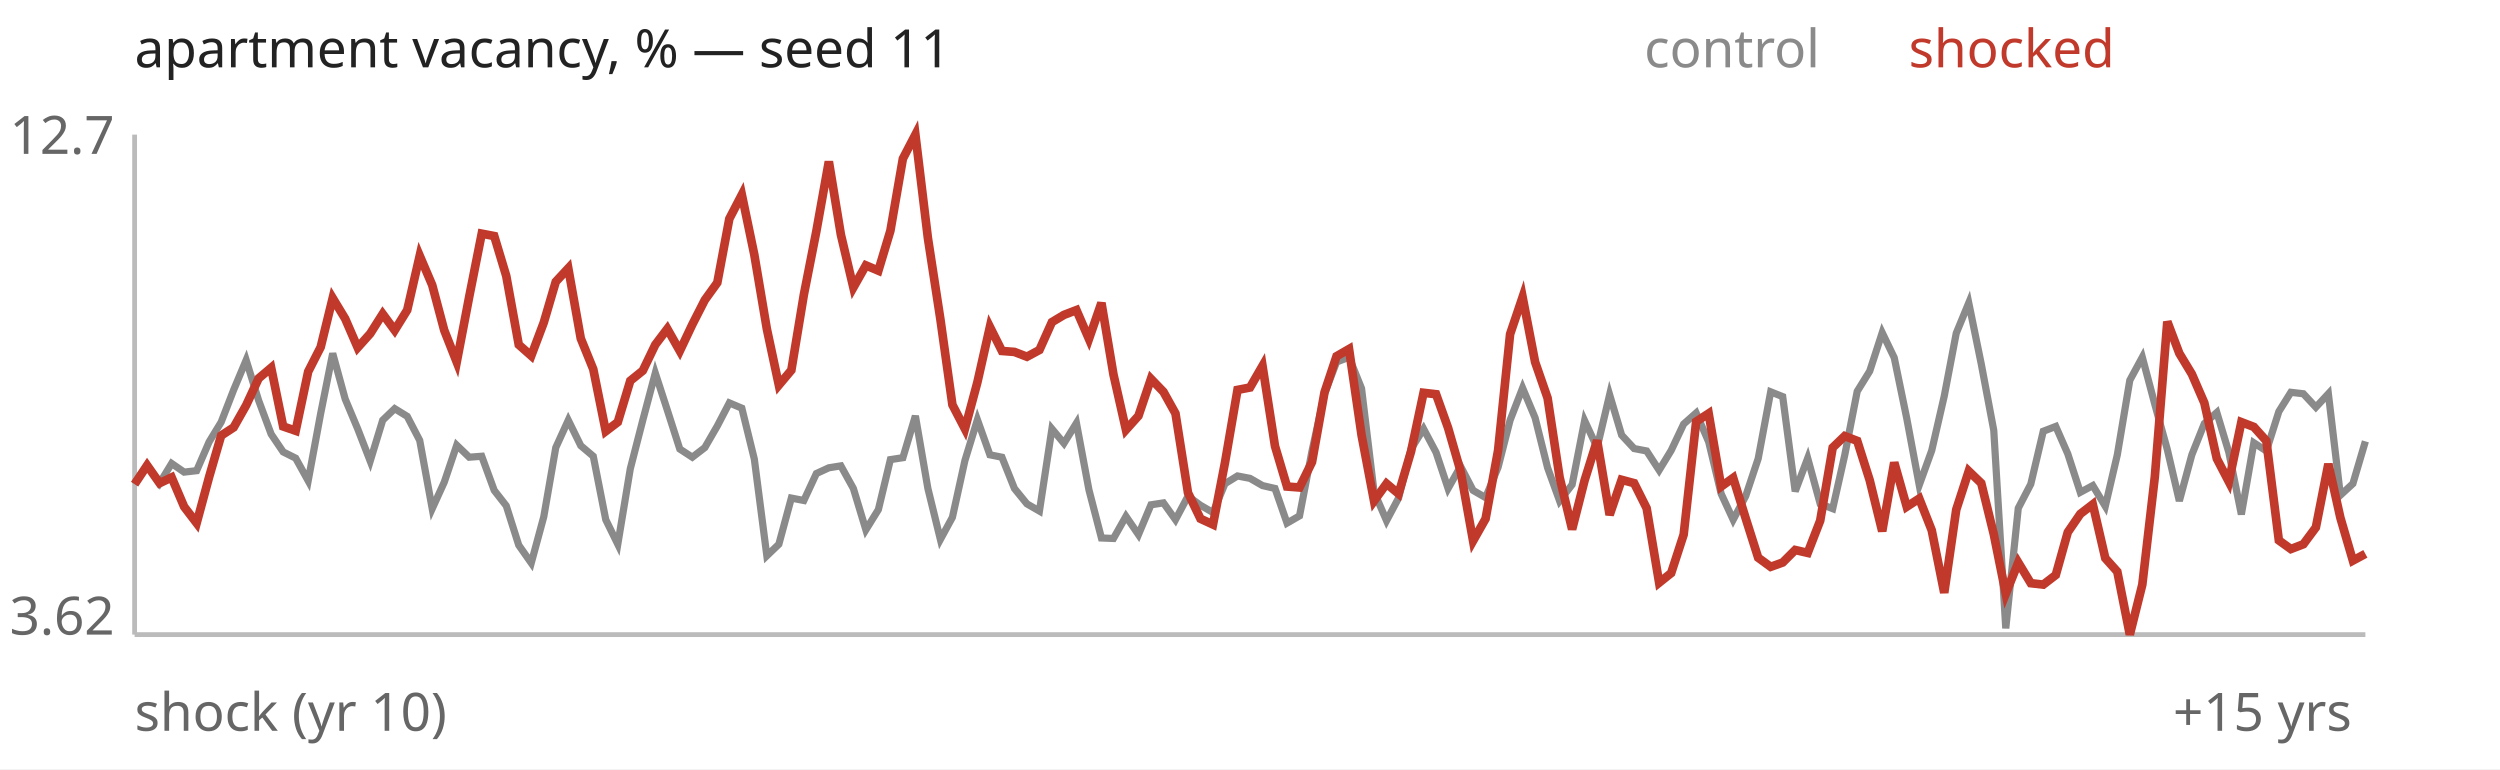
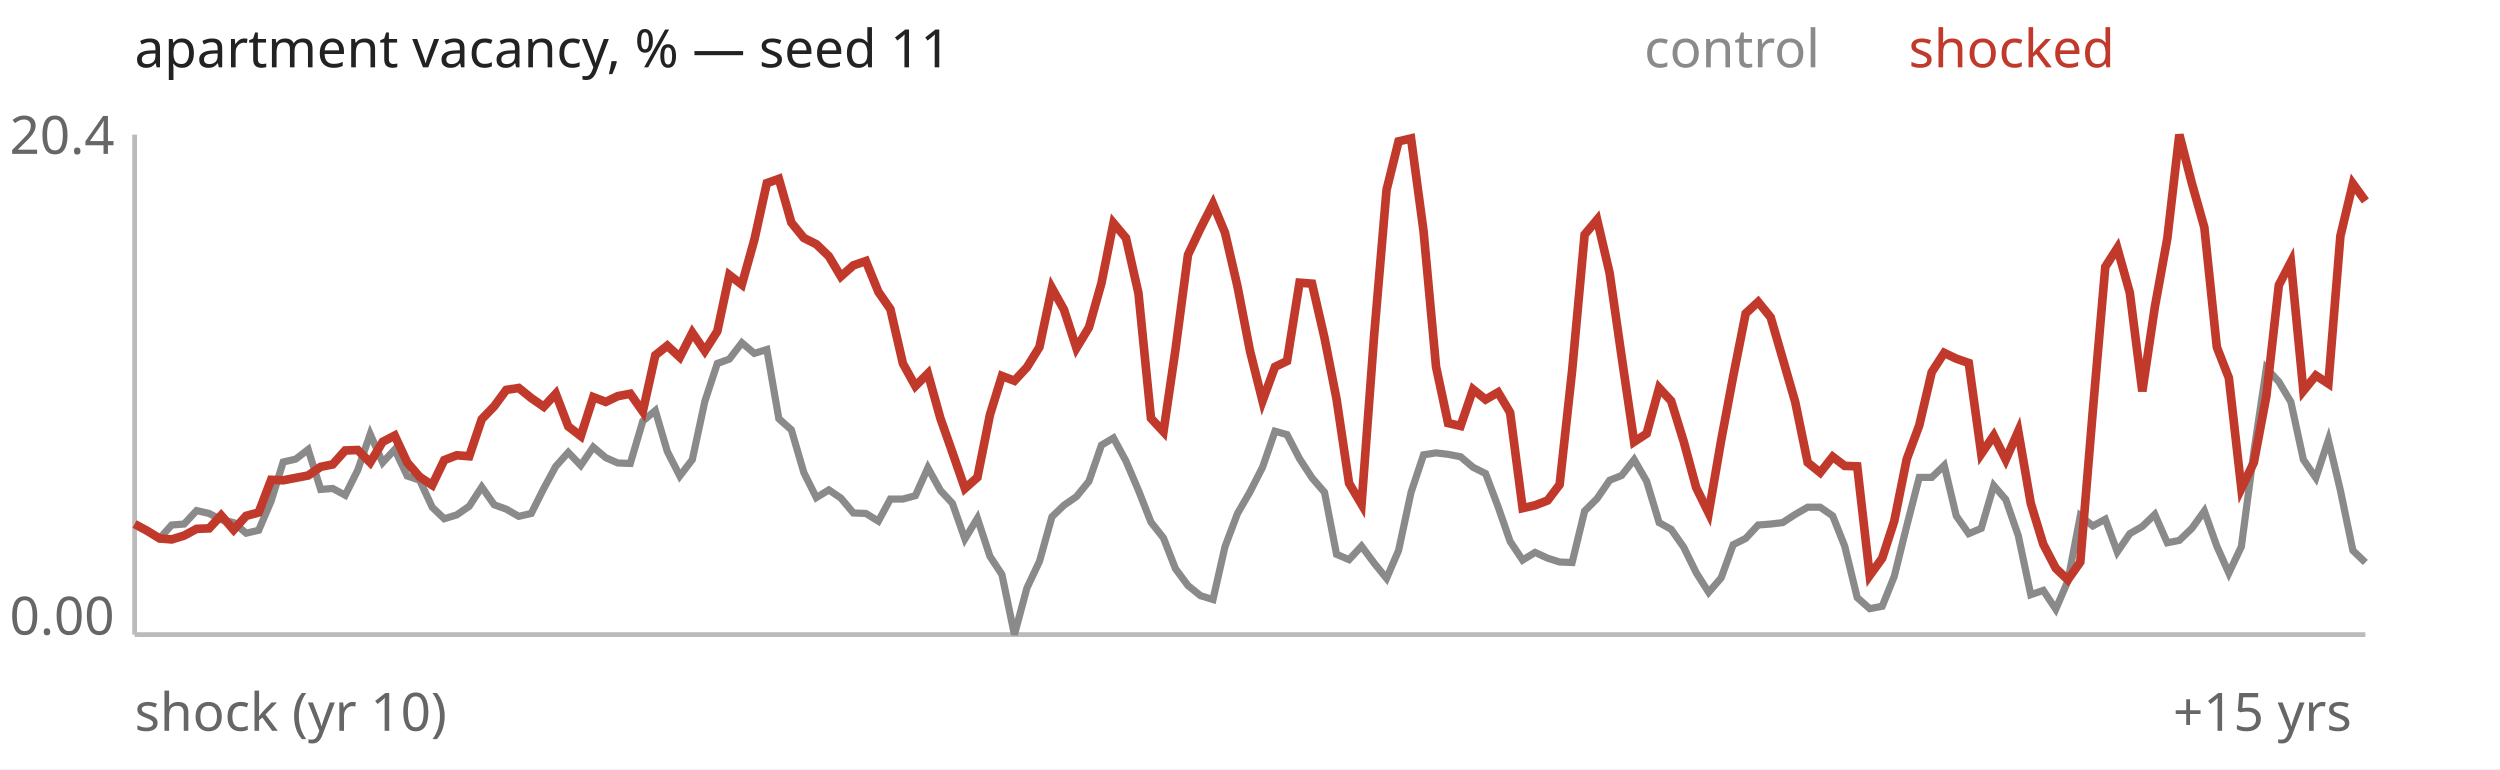
<svg xmlns="http://www.w3.org/2000/svg" width="520" height="160" viewBox="0 0 520 160" font-family="sans-serif" font-size="11">
  <rect width="520" height="160" fill="#fff" />
  <text x="28" y="14" fill="#222">apartment vacancy, % — seed 11</text>
  <line x1="28" y1="132" x2="492" y2="132" stroke="#bbb" />
  <line x1="28" y1="28" x2="28" y2="132" stroke="#bbb" />
-   <text x="2" y="32" fill="#666">12.7</text>
-   <text x="2" y="132" fill="#666">3.62</text>
+   <text x="2" y="32" fill="#666">20.4</text>
+   <text x="2" y="132" fill="#666">0.00</text>
  <text x="28" y="152" fill="#666">shock (yr 10)</text>
  <text x="452" y="152" fill="#666">+15 yrs</text>
-   <polyline fill="none" stroke="#8a8a8a" stroke-width="1.5" points="28.0,100.7 30.6,96.8 33.2,100.5 35.7,96.4 38.3,98.2 40.9,97.9 43.5,91.9 46.0,87.8 48.6,81.1 51.2,74.9 53.8,83.3 56.4,90.3 58.9,94.0 61.5,95.3 64.1,100.0 66.7,86.0 69.2,73.5 71.8,83.0 74.4,89.2 77.0,95.9 79.6,87.4 82.1,85.0 84.7,86.6 87.3,91.6 89.9,105.8 92.4,100.3 95.0,92.6 97.6,95.1 100.2,94.9 102.8,102.0 105.3,105.2 107.9,113.4 110.5,117.1 113.1,107.5 115.6,93.1 118.2,87.4 120.8,92.7 123.4,94.9 126.0,108.1 128.5,113.2 131.1,97.5 133.7,87.4 136.3,77.6 138.8,85.3 141.4,93.4 144.0,95.1 146.6,93.1 149.2,88.6 151.7,83.8 154.3,84.9 156.9,95.5 159.5,115.6 162.0,113.2 164.6,103.6 167.2,104.1 169.8,98.5 172.4,97.3 174.9,96.9 177.5,101.6 180.1,110.2 182.7,106.0 185.2,95.6 187.8,95.2 190.4,86.5 193.0,101.6 195.6,112.2 198.1,107.6 200.7,95.8 203.3,87.3 205.9,94.6 208.4,95.1 211.0,101.6 213.6,104.8 216.2,106.3 218.8,89.2 221.3,92.2 223.9,88.0 226.5,101.9 229.1,111.9 231.6,112.0 234.2,107.4 236.8,111.2 239.4,105.0 242.0,104.6 244.5,108.1 247.1,103.2 249.7,105.1 252.3,106.6 254.8,100.6 257.4,99.0 260.0,99.5 262.6,101.0 265.2,101.6 267.7,108.8 270.3,107.3 272.9,93.8 275.5,81.9 278.0,75.3 280.6,74.3 283.2,80.8 285.8,102.3 288.4,108.3 290.9,103.6 293.5,93.4 296.1,89.2 298.7,94.1 301.2,101.6 303.8,97.0 306.4,102.0 309.0,103.5 311.6,97.2 314.1,87.4 316.7,80.7 319.3,86.9 321.9,97.3 324.4,104.2 327.0,100.8 329.6,87.5 332.2,93.1 334.8,82.1 337.3,90.5 339.9,93.3 342.5,93.8 345.1,97.8 347.6,93.7 350.2,88.2 352.8,85.9 355.4,91.9 358.0,102.7 360.5,108.1 363.1,103.2 365.7,95.4 368.3,81.5 370.8,82.5 373.4,102.2 376.0,95.3 378.6,104.8 381.2,105.8 383.7,94.7 386.3,81.4 388.9,77.2 391.5,69.2 394.0,74.4 396.6,87.0 399.2,100.9 401.8,93.7 404.4,82.4 406.9,69.3 409.5,63.0 412.1,75.7 414.7,89.5 417.2,130.7 419.8,105.7 422.4,100.7 425.0,89.7 427.6,88.7 430.1,94.4 432.7,102.4 435.3,101.0 437.9,105.3 440.4,94.6 443.0,79.1 445.6,74.3 448.2,84.1 450.8,93.5 453.3,104.2 455.9,94.6 458.5,88.1 461.1,85.8 463.6,94.1 466.2,107.0 468.8,92.1 471.4,93.8 474.0,85.6 476.5,81.6 479.1,81.9 481.7,84.7 484.3,81.9 486.8,103.0 489.4,100.6 492.0,91.8" />
-   <polyline fill="none" stroke="#c0392b" stroke-width="1.8" points="28.0,100.7 30.6,96.8 33.2,100.5 35.7,99.3 38.3,105.4 40.9,108.8 43.5,99.2 46.0,90.6 48.6,88.9 51.2,84.3 53.8,78.7 56.4,76.5 58.9,88.7 61.5,89.6 64.1,77.3 66.7,72.2 69.2,62.0 71.8,66.3 74.4,72.3 77.0,69.4 79.6,65.3 82.1,68.7 84.7,64.5 87.3,53.2 89.9,59.3 92.4,68.7 95.0,75.3 97.6,61.7 100.2,48.6 102.8,49.1 105.3,57.4 107.9,71.7 110.5,74.0 113.1,67.1 115.6,58.6 118.2,55.8 120.8,70.4 123.4,76.8 126.0,89.7 128.5,87.8 131.1,79.2 133.7,77.1 136.3,71.7 138.8,68.4 141.4,73.0 144.0,67.5 146.6,62.4 149.2,58.8 151.7,45.5 154.3,40.5 156.9,53.0 159.5,68.4 162.0,80.1 164.6,77.0 167.2,61.3 169.8,48.1 172.4,33.6 174.9,48.8 177.5,59.8 180.1,55.2 182.7,56.3 185.2,48.0 187.8,33.0 190.4,28.0 193.0,49.5 195.6,66.4 198.1,84.2 200.7,89.2 203.3,79.5 205.9,68.0 208.4,73.0 211.0,73.2 213.6,74.2 216.2,72.8 218.8,67.0 221.3,65.5 223.9,64.5 226.5,70.5 229.1,63.0 231.6,77.9 234.2,89.4 236.8,86.5 239.4,78.8 242.0,81.5 244.5,86.0 247.1,102.5 249.7,107.9 252.3,109.1 254.8,96.2 257.4,81.1 260.0,80.6 262.6,76.1 265.2,92.8 267.7,101.2 270.3,101.4 272.9,96.1 275.5,81.6 278.0,74.1 280.6,72.6 283.2,90.5 285.8,104.2 288.4,100.6 290.9,102.7 293.5,93.9 296.1,81.7 298.7,82.0 301.2,89.0 303.8,98.0 306.4,112.5 309.0,107.9 311.6,93.7 314.1,69.5 316.7,61.8 319.3,75.3 321.9,82.8 324.4,99.3 327.0,110.1 329.6,99.9 332.2,91.6 334.8,107.1 337.3,99.8 339.9,100.5 342.5,105.7 345.1,121.2 347.6,119.2 350.2,111.2 352.8,87.7 355.4,86.0 358.0,101.2 360.5,99.4 363.1,107.8 365.7,116.0 368.3,117.9 370.8,117.0 373.4,114.4 376.0,115.0 378.6,108.3 381.2,93.1 383.7,90.7 386.3,91.7 388.9,99.9 391.5,110.5 394.0,96.2 396.6,105.4 399.2,103.7 401.8,110.3 404.4,123.3 406.9,106.0 409.5,98.0 412.1,100.5 414.7,111.1 417.2,123.5 419.8,117.0 422.4,121.3 425.0,121.6 427.6,119.6 430.1,110.7 432.7,106.9 435.3,104.9 437.9,116.1 440.4,118.9 443.0,132.0 445.6,121.6 448.2,99.2 450.8,66.9 453.3,73.5 455.9,77.8 458.5,83.8 461.1,95.4 463.6,100.2 466.2,87.8 468.8,88.8 471.4,91.7 474.0,112.4 476.5,114.2 479.1,113.2 481.7,109.7 484.3,96.5 486.8,107.7 489.4,116.6 492.0,115.2" />
+   <polyline fill="none" stroke="#8a8a8a" stroke-width="1.5" points="28.0,109.0 30.6,110.4 33.2,112.0 35.7,109.2 38.3,109.0 40.9,106.2 43.5,106.8 46.0,108.1 48.6,108.7 51.2,110.9 53.8,110.3 56.4,104.2 58.9,96.1 61.5,95.5 64.1,93.5 66.7,101.8 69.2,101.6 71.8,103.0 74.4,97.8 77.0,90.3 79.6,96.2 82.1,93.5 84.7,99.0 87.3,99.9 89.9,105.5 92.4,107.9 95.0,107.1 97.6,105.3 100.2,101.3 102.8,105.0 105.3,105.9 107.9,107.4 110.5,106.8 113.1,101.6 115.6,97.0 118.2,94.1 120.8,96.8 123.4,93.0 126.0,95.2 128.5,96.3 131.1,96.4 133.7,87.6 136.3,85.4 138.8,93.9 141.4,99.0 144.0,95.6 146.6,83.5 149.2,75.6 151.7,74.7 154.3,71.3 156.9,73.5 159.5,72.7 162.0,87.1 164.6,89.4 167.2,98.3 169.8,103.5 172.4,101.9 174.9,103.6 177.5,106.7 180.1,106.8 182.7,108.4 185.2,103.8 187.8,103.8 190.4,103.1 193.0,97.3 195.6,102.0 198.1,104.7 200.7,112.1 203.3,107.8 205.9,115.7 208.4,119.5 211.0,132.0 213.6,122.3 216.2,116.8 218.8,107.5 221.3,105.1 223.9,103.3 226.5,100.1 229.1,92.6 231.6,91.1 234.2,95.9 236.8,102.0 239.4,108.6 242.0,111.9 244.5,118.3 247.1,121.8 249.7,123.9 252.3,124.7 254.8,113.7 257.4,106.8 260.0,102.3 262.6,97.2 265.2,89.7 267.7,90.4 270.3,95.4 272.9,99.4 275.5,102.4 278.0,115.3 280.6,116.4 283.2,113.6 285.8,117.1 288.4,120.3 290.9,114.5 293.5,102.4 296.1,94.6 298.7,94.2 301.2,94.5 303.8,95.0 306.4,97.2 309.0,98.5 311.6,105.4 314.1,112.6 316.7,116.5 319.3,114.9 321.9,116.1 324.4,116.9 327.0,117.0 329.6,106.3 332.2,103.7 334.8,99.9 337.3,98.9 339.9,95.6 342.5,100.1 345.1,108.7 347.6,110.1 350.2,113.8 352.8,119.1 355.4,123.2 358.0,120.2 360.5,113.3 363.1,112.0 365.7,109.2 368.3,109.0 370.8,108.7 373.4,107.0 376.0,105.5 378.6,105.5 381.2,107.3 383.7,113.6 386.3,124.3 388.9,126.6 391.5,126.1 394.0,119.9 396.6,109.4 399.2,99.3 401.8,99.3 404.4,96.8 406.9,107.3 409.5,111.0 412.1,109.9 414.7,101.0 417.2,103.9 419.8,111.4 422.4,123.7 425.0,122.8 427.6,126.7 430.1,120.9 432.7,107.3 435.3,109.4 437.9,108.0 440.4,114.8 443.0,111.0 445.6,109.5 448.2,107.0 450.8,112.9 453.3,112.4 455.9,109.9 458.5,106.3 461.1,113.6 463.6,119.2 466.2,113.7 468.8,94.0 471.4,76.6 474.0,79.4 476.5,83.6 479.1,95.6 481.7,99.4 484.3,91.5 486.8,102.0 489.4,114.5 492.0,117.0" />
+   <polyline fill="none" stroke="#c0392b" stroke-width="1.8" points="28.0,109.0 30.6,110.4 33.2,112.0 35.7,112.2 38.3,111.4 40.9,110.0 43.5,109.9 46.0,107.2 48.6,110.2 51.2,107.3 53.8,106.6 56.4,99.8 58.9,99.9 61.5,99.4 64.1,98.9 66.7,97.1 69.2,96.6 71.8,93.7 74.4,93.6 77.0,96.2 79.6,91.9 82.1,90.6 84.7,96.2 87.3,99.2 89.9,100.9 92.4,95.7 95.0,94.7 97.6,94.9 100.2,87.2 102.8,84.5 105.3,81.1 107.9,80.7 110.5,82.8 113.1,84.6 115.6,81.9 118.2,88.7 120.8,90.7 123.4,82.6 126.0,83.6 128.5,82.4 131.1,81.9 133.7,85.6 136.3,73.9 138.8,71.9 141.4,74.3 144.0,69.2 146.6,73.0 149.2,68.9 151.7,57.2 154.3,59.2 156.9,49.9 159.5,38.1 162.0,37.2 164.6,46.3 167.2,49.5 169.8,50.8 172.4,53.3 174.9,57.5 177.5,55.2 180.1,54.3 182.7,60.7 185.2,64.3 187.8,75.6 190.4,80.3 193.0,77.7 195.6,87.0 198.1,94.1 200.7,101.6 203.3,99.3 205.9,86.3 208.4,78.2 211.0,79.2 213.6,76.4 216.2,72.2 218.8,59.9 221.3,64.4 223.9,72.4 226.5,68.1 229.1,58.9 231.6,46.4 234.2,49.5 236.8,61.0 239.4,87.0 242.0,89.8 244.5,72.7 247.1,53.0 249.7,47.5 252.3,42.4 254.8,48.4 257.4,59.6 260.0,73.0 262.6,83.4 265.2,76.3 267.7,75.1 270.3,58.8 272.9,59.0 275.5,70.3 278.0,83.0 280.6,100.5 283.2,104.9 285.8,70.0 288.4,39.5 290.9,29.4 293.5,28.8 296.1,48.1 298.7,76.3 301.2,88.0 303.8,88.6 306.4,81.0 309.0,83.1 311.6,81.6 314.1,85.8 316.7,105.7 319.3,105.1 321.9,104.1 324.4,100.8 327.0,77.1 329.6,48.8 332.2,45.7 334.8,56.8 337.3,74.2 339.9,91.9 342.5,90.2 345.1,80.7 347.6,83.4 350.2,91.8 352.8,101.4 355.4,106.7 358.0,91.6 360.5,78.3 363.1,65.2 365.7,62.8 368.3,66.0 370.8,74.6 373.4,83.6 376.0,96.2 378.6,98.3 381.2,95.0 383.7,96.9 386.3,97.0 388.9,119.7 391.5,116.1 394.0,108.4 396.6,95.5 399.2,88.5 401.8,77.4 404.4,73.4 406.9,74.6 409.5,75.5 412.1,94.4 414.7,90.6 417.2,95.6 419.8,89.7 422.4,104.7 425.0,113.2 427.6,118.2 430.1,120.6 432.7,116.9 435.3,85.5 437.9,55.5 440.4,51.6 443.0,60.9 445.6,81.4 448.2,63.9 450.8,49.6 453.3,28.0 455.9,38.1 458.5,47.3 461.1,72.2 463.6,78.6 466.2,101.6 468.8,96.2 471.4,82.4 474.0,59.3 476.5,54.5 479.1,81.3 481.7,78.1 484.3,79.8 486.8,49.1 489.4,38.2 492.0,41.8" />
  <text x="342" y="14" fill="#8a8a8a">control</text>
  <text x="397" y="14" fill="#c0392b">shocked</text>
</svg>
